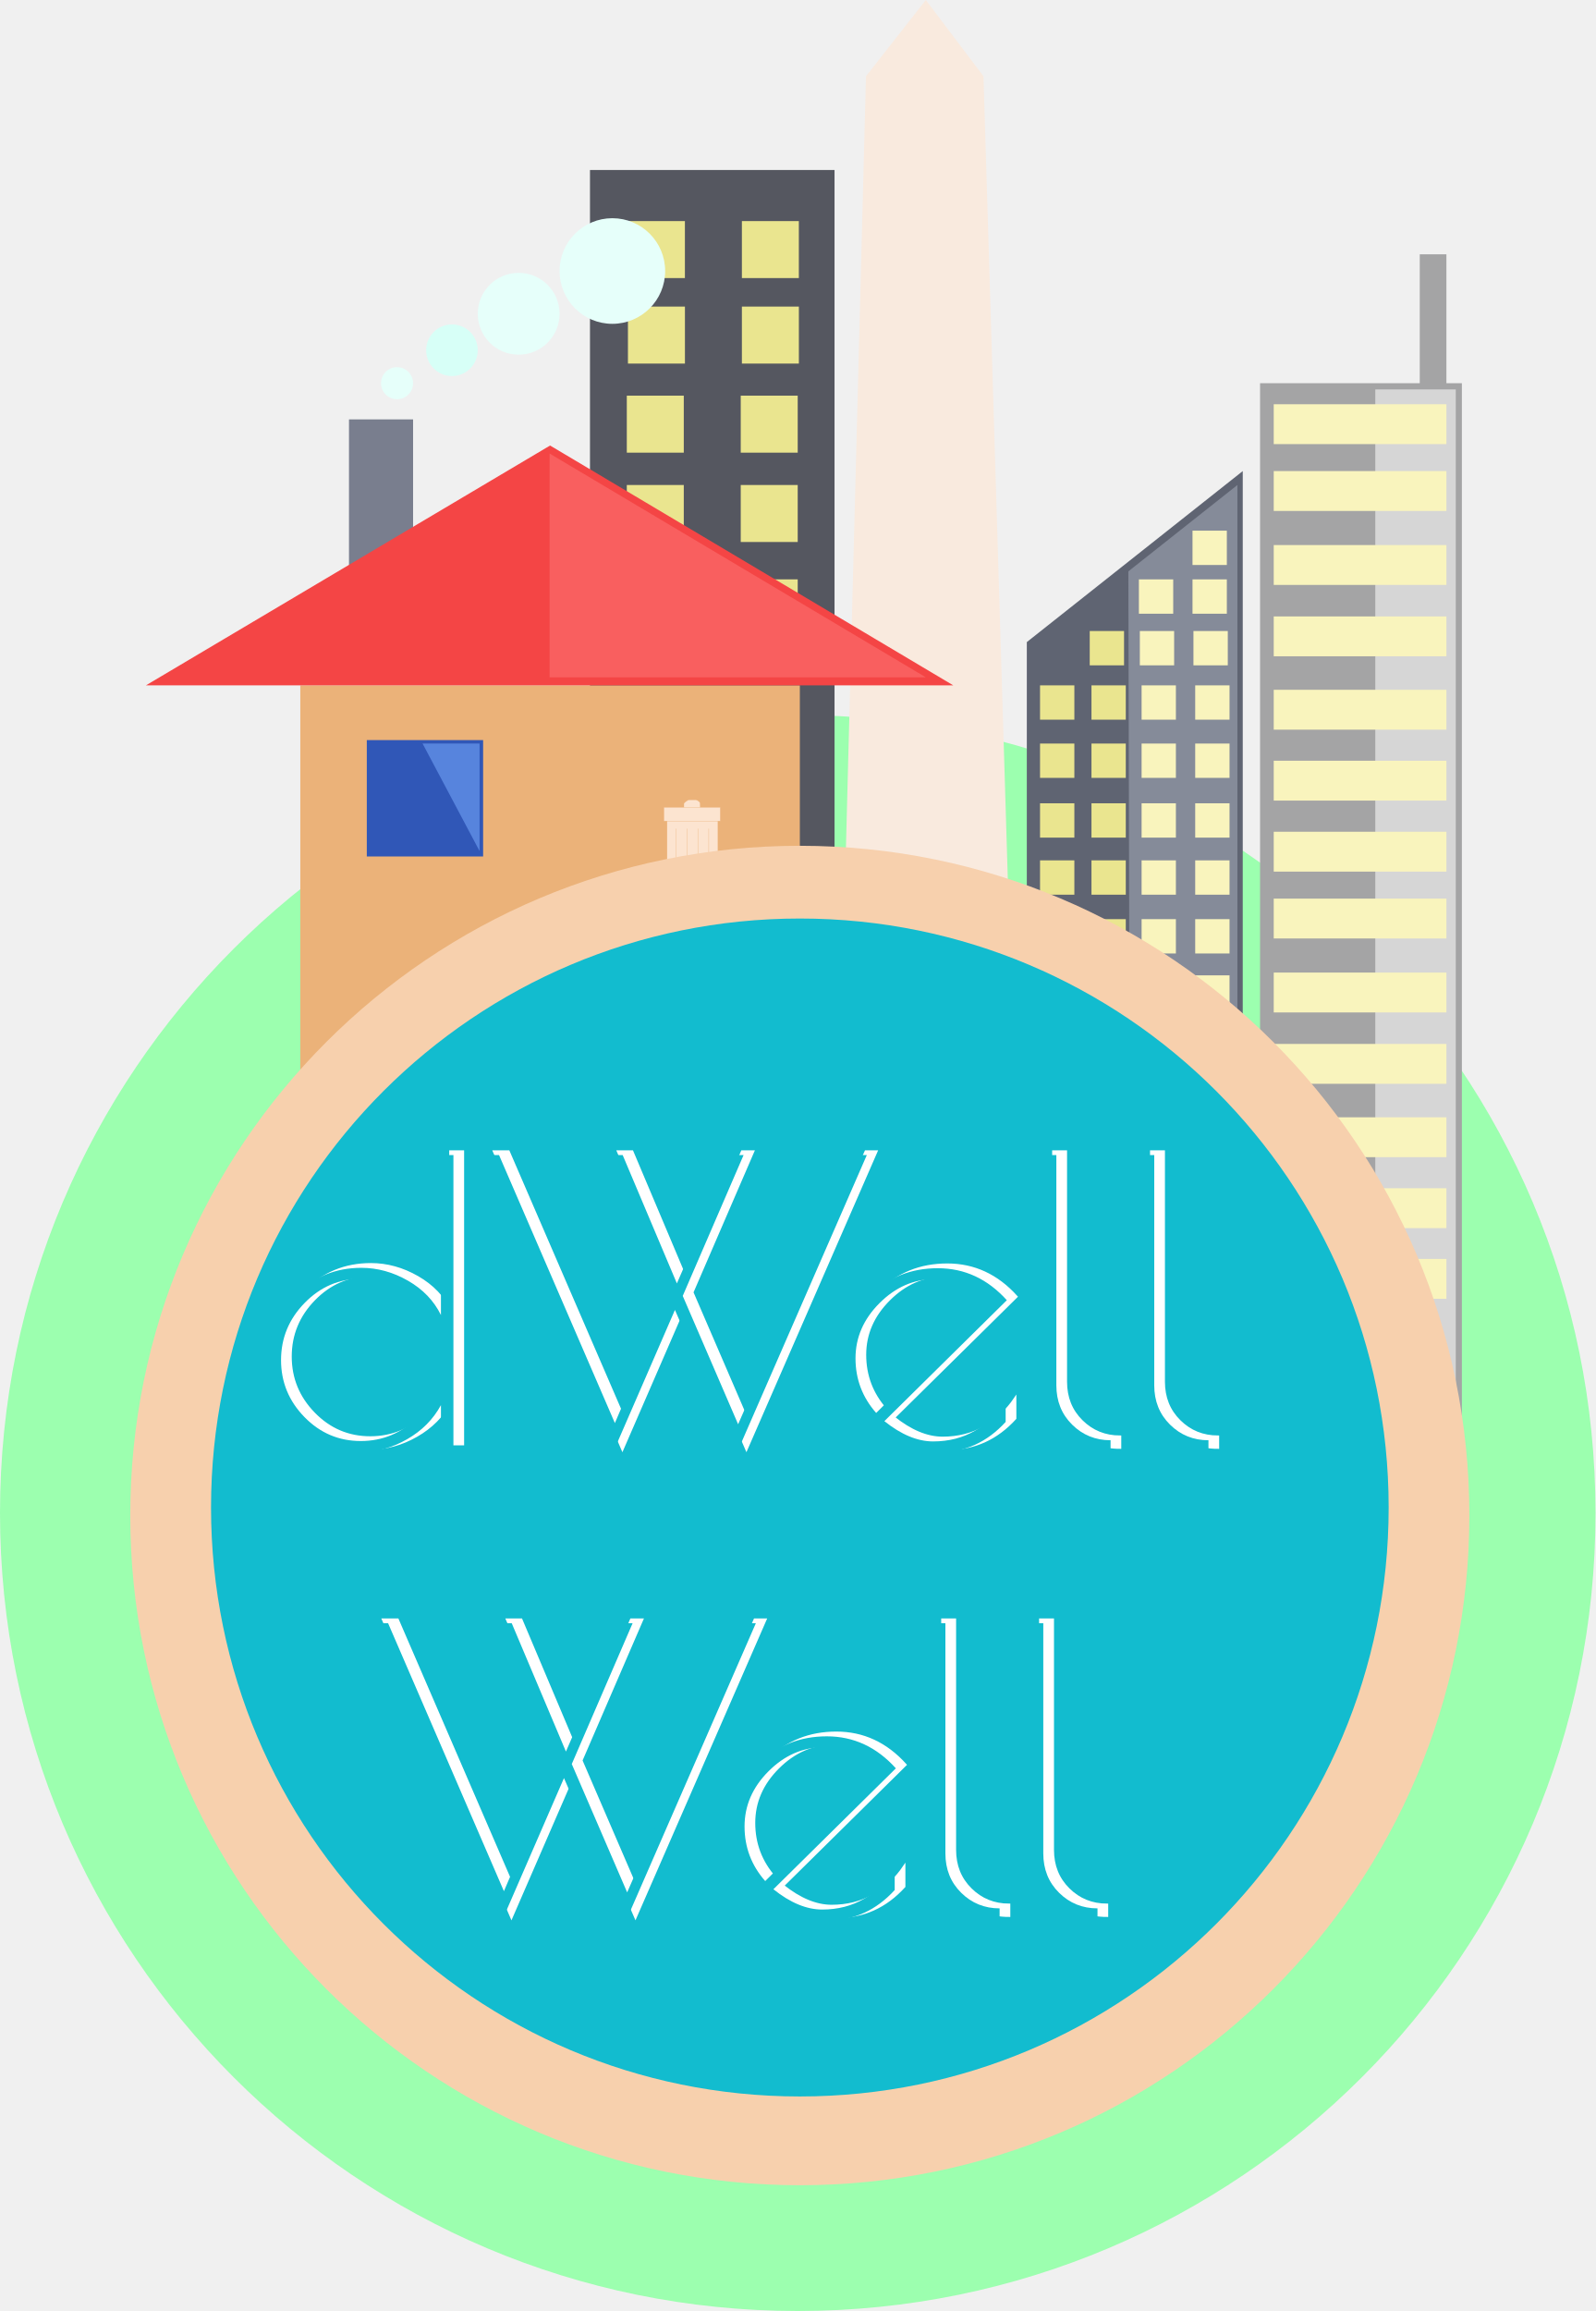
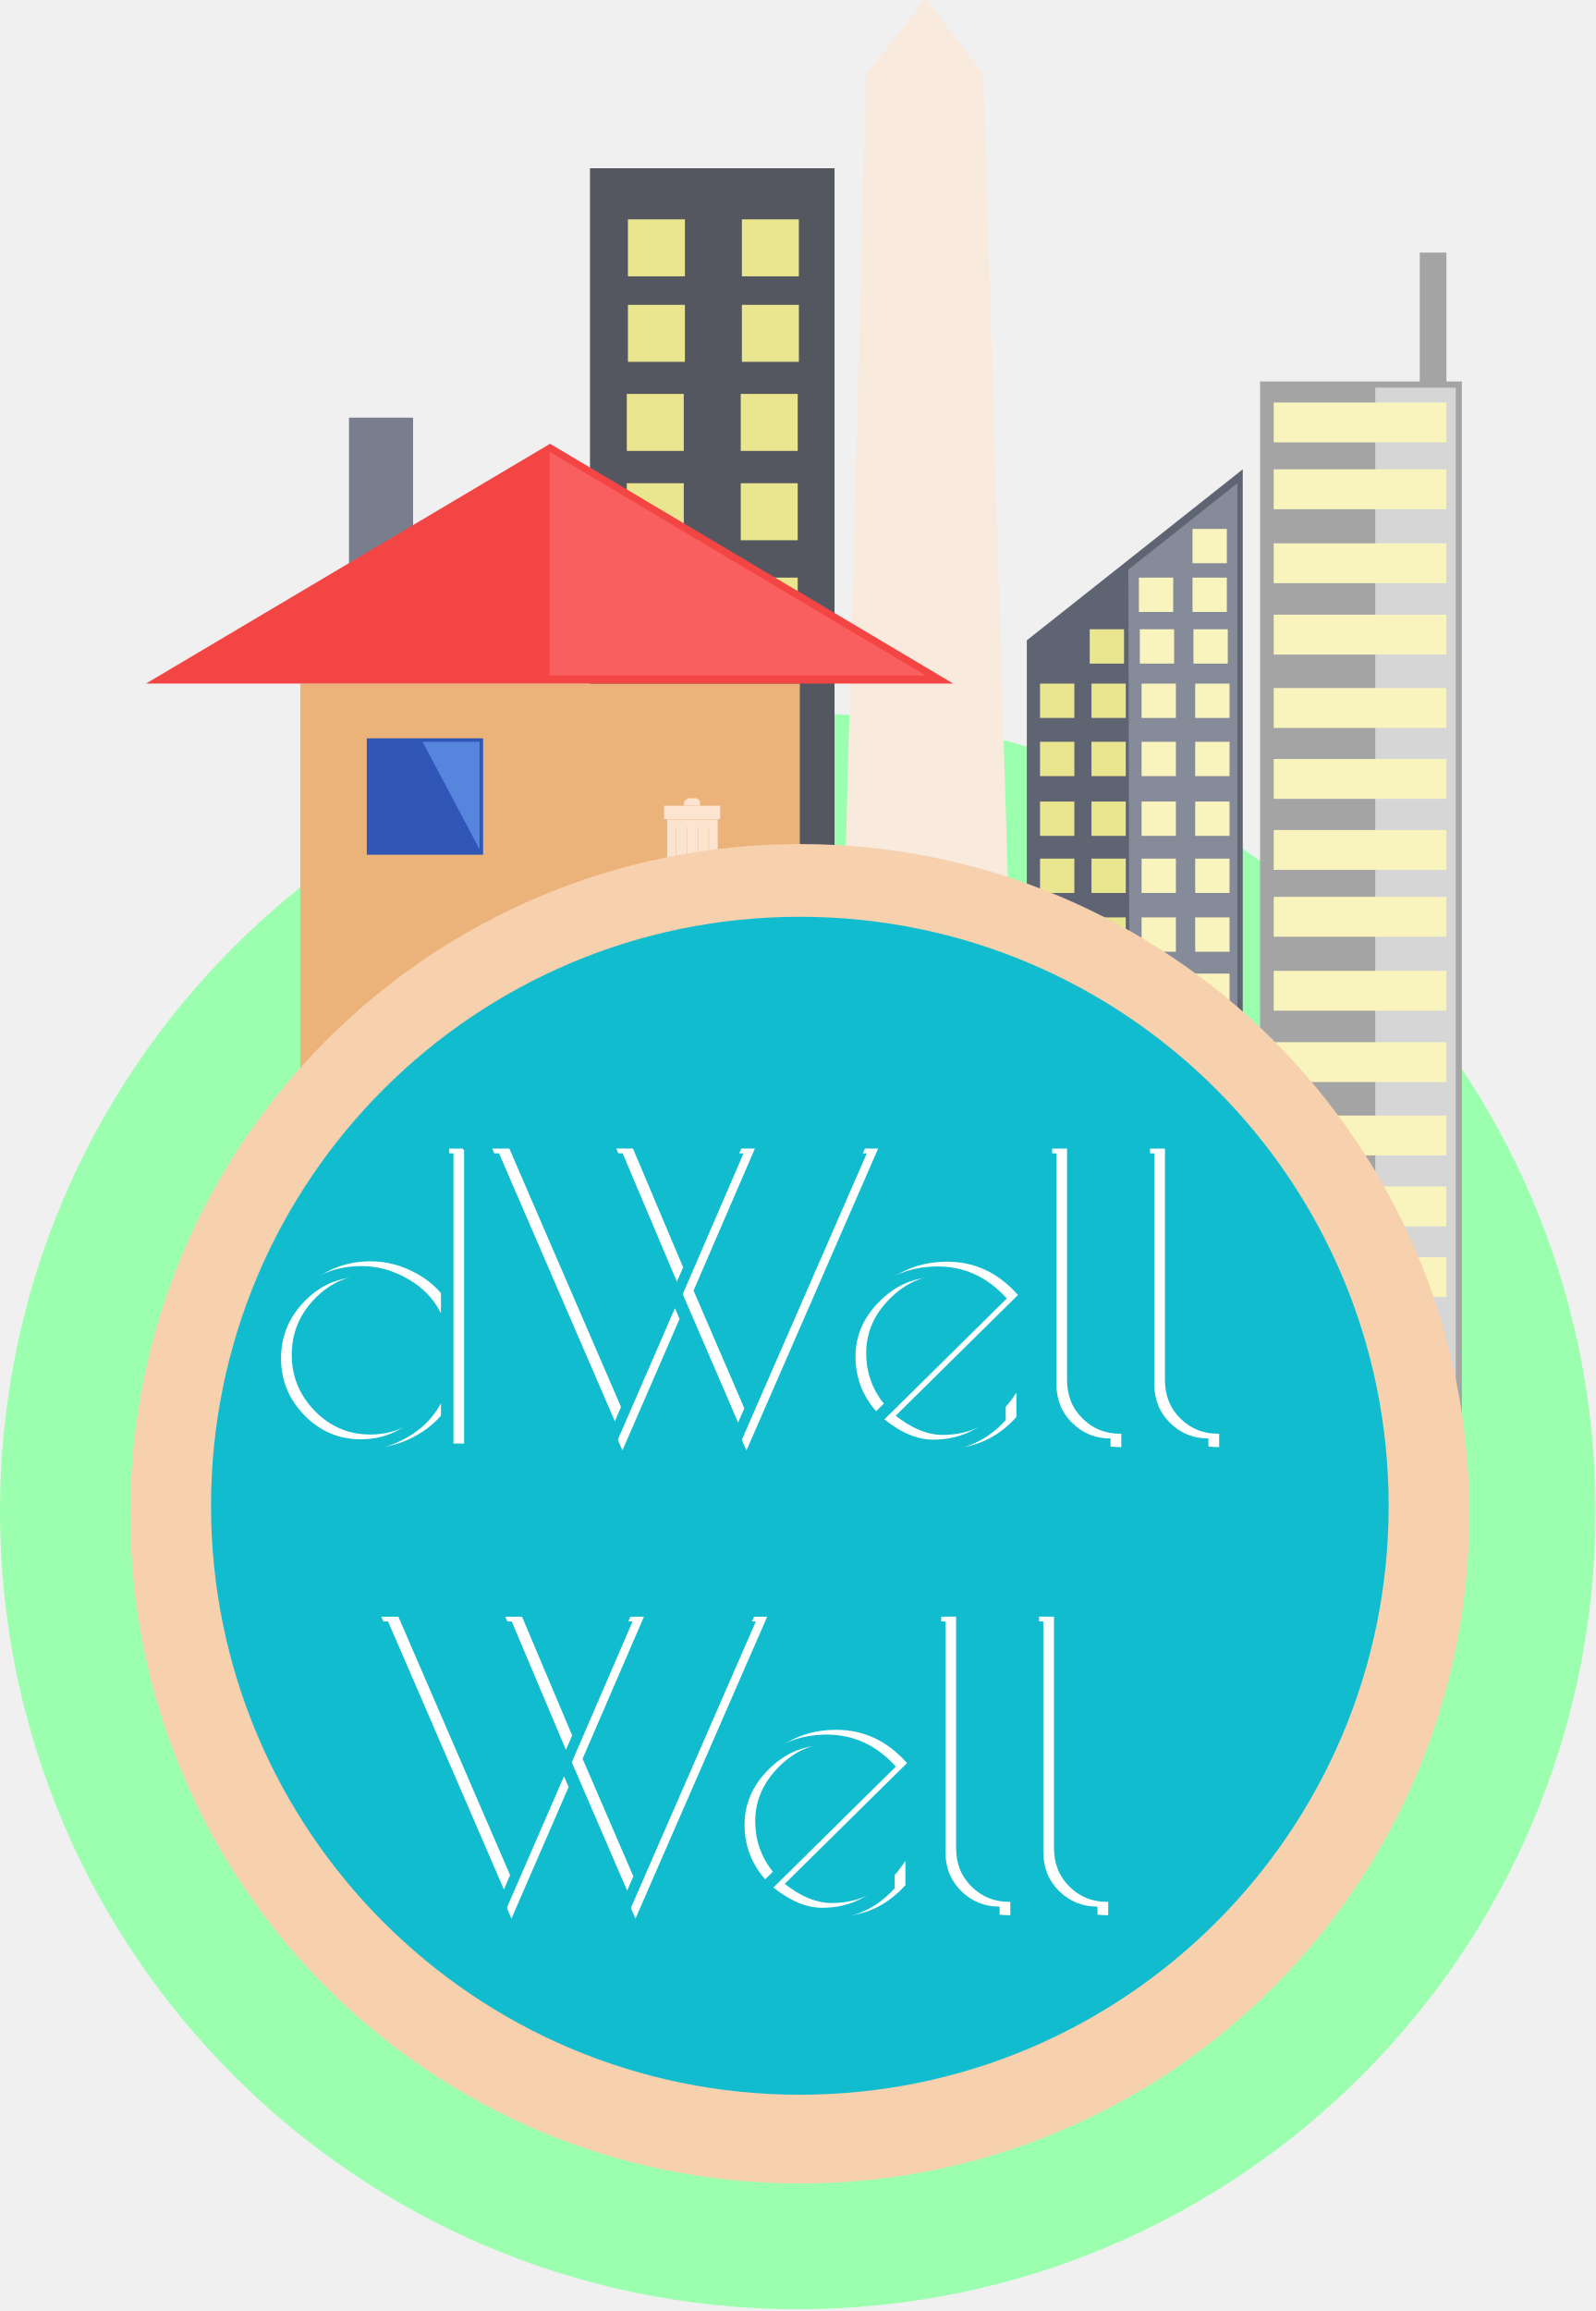
- <svg xmlns="http://www.w3.org/2000/svg" version="1.1" id="Layer_1" x="0px" y="0px" width="494.3px" height="715.765px" viewBox="1127.527 127.048 494.3 715.765" enable-background="new 1127.527 127.048 494.3 715.765" xml:space="preserve">
+ <svg xmlns="http://www.w3.org/2000/svg" version="1.1" id="Layer_1" x="0px" y="0px" width="494.3px" height="715.765px" viewBox="0 0 494.3 715.765" enable-background="new 0 0 494.3 715.765" xml:space="preserve">
  <g id="Layer_14">
</g>
  <g id="Layer_10">
-     <path fill="#9CFFAF" d="M1621.827,595.659c0,136.504-110.655,247.154-247.139,247.154c-136.519,0-247.161-110.647-247.161-247.154   c0-136.495,110.644-247.146,247.161-247.146C1511.167,348.517,1621.827,459.164,1621.827,595.659z" />
+     <path fill="#9CFFAF" d="M494.3,468.07c0,136.504-110.656,247.152-247.141,247.152C110.642,715.222,0,604.576,0,468.07   c0-136.496,110.645-247.147,247.16-247.147C383.64,220.927,494.3,331.574,494.3,468.07z" />
  </g>
  <g id="Layer_7">
-     <polygon fill="#5F6472" points="1512.539,441.73 1445.641,441.73 1445.641,325.914 1512.539,272.951  " />
-     <rect x="1517.901" y="245.733" fill="#A4A4A5" width="62.523" height="355.081" />
-     <polygon fill="#858B99" points="1510.883,446.042 1477.439,446.042 1477.098,304.01 1510.883,277.263  " />
-     <rect x="1567.377" y="205.815" fill="#A4A4A5" width="8.258" height="47.362" />
-     <rect x="1553.604" y="247.664" fill="#D6D6D6" width="24.931" height="355.083" />
+     <polygon fill="#5F6472" points="385.011,314.14 318.113,314.14 318.113,198.324 385.011,145.361  " />
+     <rect x="390.375" y="118.143" fill="#A4A4A5" width="62.521" height="355.081" />
+     <polygon fill="#858B99" points="383.355,318.453 349.912,318.453 349.57,176.42 383.355,149.673  " />
+     <rect x="439.849" y="78.225" fill="#A4A4A5" width="8.258" height="47.362" />
+     <rect x="426.076" y="120.074" fill="#D6D6D6" width="24.932" height="355.083" />
  </g>
  <g id="Layer_11">
-     <rect x="1522.137" y="252.249" fill="#F9F4BD" width="53.498" height="12.351" />
-     <rect x="1522.137" y="362.663" fill="#F9F4BD" width="53.498" height="12.346" />
-     <rect x="1522.137" y="272.951" fill="#F9F4BD" width="53.498" height="12.351" />
-     <rect x="1522.137" y="295.864" fill="#F9F4BD" width="53.498" height="12.346" />
-     <rect x="1522.137" y="317.969" fill="#F9F4BD" width="53.498" height="12.346" />
-     <rect x="1522.137" y="340.69" fill="#F9F4BD" width="53.498" height="12.35" />
-     <rect x="1522.137" y="384.659" fill="#F9F4BD" width="53.498" height="12.345" />
-     <rect x="1522.137" y="495.072" fill="#F9F4BD" width="53.498" height="12.349" />
-     <rect x="1522.137" y="405.365" fill="#F9F4BD" width="53.498" height="12.345" />
-     <rect x="1522.137" y="428.275" fill="#F9F4BD" width="53.498" height="12.346" />
-     <rect x="1522.137" y="450.374" fill="#F9F4BD" width="53.498" height="12.35" />
-     <rect x="1522.137" y="473.098" fill="#F9F4BD" width="53.498" height="12.348" />
-     <rect x="1522.137" y="516.968" fill="#F9F4BD" width="53.498" height="12.35" />
+     <rect x="394.609" y="124.659" fill="#F9F4BD" width="53.498" height="12.351" />
+     <rect x="394.609" y="235.074" fill="#F9F4BD" width="53.498" height="12.346" />
+     <rect x="394.609" y="145.361" fill="#F9F4BD" width="53.498" height="12.351" />
+     <rect x="394.609" y="168.274" fill="#F9F4BD" width="53.498" height="12.346" />
+     <rect x="394.609" y="190.379" fill="#F9F4BD" width="53.498" height="12.347" />
+     <rect x="394.609" y="213.101" fill="#F9F4BD" width="53.498" height="12.35" />
+     <rect x="394.609" y="257.07" fill="#F9F4BD" width="53.498" height="12.344" />
+     <rect x="394.609" y="367.482" fill="#F9F4BD" width="53.498" height="12.35" />
+     <rect x="394.609" y="277.775" fill="#F9F4BD" width="53.498" height="12.346" />
+     <rect x="394.609" y="300.685" fill="#F9F4BD" width="53.498" height="12.346" />
+     <rect x="394.609" y="322.785" fill="#F9F4BD" width="53.498" height="12.35" />
+     <rect x="394.609" y="345.507" fill="#F9F4BD" width="53.498" height="12.35" />
+     <rect x="394.609" y="389.378" fill="#F9F4BD" width="53.498" height="12.35" />
  </g>
  <g id="Layer_9">
-     <rect x="1449.736" y="339.316" fill="#EAE58F" width="10.633" height="10.631" />
-     <rect x="1465.674" y="339.316" fill="#EAE58F" width="10.627" height="10.631" />
-     <rect x="1497.807" y="339.316" fill="#F9F4BD" width="10.637" height="10.631" />
-     <rect x="1481.201" y="339.316" fill="#F9F4BD" width="10.627" height="10.631" />
-     <rect x="1449.736" y="357.34" fill="#EAE58F" width="10.633" height="10.632" />
-     <rect x="1465.674" y="357.34" fill="#EAE58F" width="10.627" height="10.632" />
-     <rect x="1497.807" y="357.34" fill="#F9F4BD" width="10.637" height="10.632" />
-     <rect x="1481.201" y="357.34" fill="#F9F4BD" width="10.627" height="10.632" />
-     <rect x="1449.736" y="375.846" fill="#EAE58F" width="10.633" height="10.631" />
-     <rect x="1465.674" y="375.846" fill="#EAE58F" width="10.627" height="10.631" />
-     <rect x="1497.807" y="375.846" fill="#F9F4BD" width="10.637" height="10.631" />
-     <rect x="1481.201" y="375.846" fill="#F9F4BD" width="10.627" height="10.631" />
-     <rect x="1449.736" y="393.521" fill="#EAE58F" width="10.633" height="10.632" />
-     <rect x="1465.674" y="393.521" fill="#EAE58F" width="10.627" height="10.632" />
-     <rect x="1497.807" y="393.521" fill="#F9F4BD" width="10.637" height="10.632" />
-     <rect x="1481.201" y="393.521" fill="#F9F4BD" width="10.627" height="10.632" />
-     <rect x="1449.736" y="411.727" fill="#EAE58F" width="10.633" height="10.632" />
-     <rect x="1465.674" y="411.727" fill="#EAE58F" width="10.627" height="10.632" />
-     <rect x="1497.807" y="411.727" fill="#F9F4BD" width="10.637" height="10.632" />
-     <rect x="1481.201" y="411.727" fill="#F9F4BD" width="10.627" height="10.632" />
-     <rect x="1465.13" y="322.487" fill="#EAE58F" width="10.63" height="10.631" />
-     <rect x="1497.264" y="322.487" fill="#F9F4BD" width="10.638" height="10.631" />
-     <rect x="1480.655" y="322.487" fill="#F9F4BD" width="10.625" height="10.631" />
-     <rect x="1496.974" y="306.496" fill="#F9F4BD" width="10.634" height="10.632" />
-     <rect x="1480.362" y="306.496" fill="#F9F4BD" width="10.634" height="10.632" />
-     <rect x="1496.974" y="291.406" fill="#F9F4BD" width="10.634" height="10.632" />
-     <rect x="1497.807" y="429.133" fill="#F9F4BD" width="10.637" height="10.631" />
+     <rect x="322.208" y="211.727" fill="#EAE58F" width="10.633" height="10.631" />
+     <rect x="338.146" y="211.727" fill="#EAE58F" width="10.627" height="10.631" />
+     <rect x="370.279" y="211.727" fill="#F9F4BD" width="10.639" height="10.631" />
+     <rect x="353.673" y="211.727" fill="#F9F4BD" width="10.627" height="10.631" />
+     <rect x="322.208" y="229.75" fill="#EAE58F" width="10.633" height="10.632" />
+     <rect x="338.146" y="229.75" fill="#EAE58F" width="10.627" height="10.632" />
+     <rect x="370.279" y="229.75" fill="#F9F4BD" width="10.639" height="10.632" />
+     <rect x="353.673" y="229.75" fill="#F9F4BD" width="10.627" height="10.632" />
+     <rect x="322.208" y="248.255" fill="#EAE58F" width="10.633" height="10.631" />
+     <rect x="338.146" y="248.255" fill="#EAE58F" width="10.627" height="10.631" />
+     <rect x="370.279" y="248.255" fill="#F9F4BD" width="10.639" height="10.631" />
+     <rect x="353.673" y="248.255" fill="#F9F4BD" width="10.627" height="10.631" />
+     <rect x="322.208" y="265.931" fill="#EAE58F" width="10.633" height="10.633" />
+     <rect x="338.146" y="265.931" fill="#EAE58F" width="10.627" height="10.633" />
+     <rect x="370.279" y="265.931" fill="#F9F4BD" width="10.639" height="10.633" />
+     <rect x="353.673" y="265.931" fill="#F9F4BD" width="10.627" height="10.633" />
+     <rect x="322.208" y="284.136" fill="#EAE58F" width="10.633" height="10.633" />
+     <rect x="338.146" y="284.136" fill="#EAE58F" width="10.627" height="10.633" />
+     <rect x="370.279" y="284.136" fill="#F9F4BD" width="10.639" height="10.633" />
+     <rect x="353.673" y="284.136" fill="#F9F4BD" width="10.627" height="10.633" />
+     <rect x="337.603" y="194.897" fill="#EAE58F" width="10.629" height="10.631" />
+     <rect x="369.736" y="194.897" fill="#F9F4BD" width="10.639" height="10.631" />
+     <rect x="353.128" y="194.897" fill="#F9F4BD" width="10.625" height="10.631" />
+     <rect x="369.447" y="178.906" fill="#F9F4BD" width="10.635" height="10.632" />
+     <rect x="352.835" y="178.906" fill="#F9F4BD" width="10.633" height="10.632" />
+     <rect x="369.447" y="163.816" fill="#F9F4BD" width="10.635" height="10.632" />
+     <rect x="370.279" y="301.542" fill="#F9F4BD" width="10.639" height="10.631" />
  </g>
  <g id="Layer_8">
-     <polygon fill="#F9EADE" points="1414.35,127.048 1395.811,150.666 1389.191,405.526 1439.941,405.526 1432.219,150.666  " />
+     <polygon fill="#F9EADE" points="286.822,-0.542 268.283,23.076 261.664,277.937 312.414,277.937 304.691,23.076  " />
  </g>
  <g id="Layer_4">
-     <rect x="1310.307" y="179.7" fill="#555760" width="75.762" height="250.827" />
+     <rect x="182.779" y="52.11" fill="#555760" width="75.764" height="250.827" />
  </g>
  <g id="Layer_6">
</g>
  <g id="Layer_5">
-     <rect x="1322.062" y="195.523" fill="#EAE58F" width="17.652" height="17.651" />
-     <rect x="1357.37" y="195.523" fill="#EAE58F" width="17.646" height="17.651" />
-     <rect x="1322.067" y="222.003" fill="#EAE58F" width="17.656" height="17.654" />
-     <rect x="1357.37" y="222.003" fill="#EAE58F" width="17.654" height="17.654" />
-     <rect x="1321.714" y="249.593" fill="#EAE58F" width="17.653" height="17.654" />
-     <rect x="1357.013" y="249.593" fill="#EAE58F" width="17.651" height="17.654" />
-     <rect x="1321.714" y="277.263" fill="#EAE58F" width="17.653" height="17.654" />
-     <rect x="1357.013" y="277.263" fill="#EAE58F" width="17.651" height="17.654" />
-     <rect x="1321.714" y="306.489" fill="#EAE58F" width="17.653" height="17.653" />
-     <rect x="1357.013" y="306.489" fill="#EAE58F" width="17.651" height="17.653" />
+     <rect x="194.535" y="67.933" fill="#EAE58F" width="17.652" height="17.651" />
+     <rect x="229.843" y="67.933" fill="#EAE58F" width="17.645" height="17.651" />
+     <rect x="194.541" y="94.413" fill="#EAE58F" width="17.654" height="17.654" />
+     <rect x="229.843" y="94.413" fill="#EAE58F" width="17.654" height="17.654" />
+     <rect x="194.187" y="122.003" fill="#EAE58F" width="17.652" height="17.654" />
+     <rect x="229.486" y="122.003" fill="#EAE58F" width="17.65" height="17.654" />
+     <rect x="194.187" y="149.673" fill="#EAE58F" width="17.652" height="17.654" />
+     <rect x="229.486" y="149.673" fill="#EAE58F" width="17.65" height="17.654" />
+     <rect x="194.187" y="178.899" fill="#EAE58F" width="17.652" height="17.652" />
+     <rect x="229.486" y="178.899" fill="#EAE58F" width="17.65" height="17.652" />
  </g>
  <g id="Layer_3">
-     <rect x="1235.644" y="256.941" fill="#797E8E" width="19.86" height="67.669" />
-     <polyline fill="#EBB279" points="1220.563,458.362 1220.563,339.307 1375.324,339.307 1375.324,389.016  " />
-     <polygon fill="#F44545" points="1297.943,265.035 1172.751,339.307 1422.84,339.307  " />
-     <path fill="#E6FFFA" d="M1250.538,240.77c2.743,0,4.967,2.222,4.967,4.964c0,2.741-2.224,4.965-4.967,4.965   c-2.739,0-4.964-2.224-4.964-4.965C1245.574,242.992,1247.797,240.77,1250.538,240.77z" />
-     <circle fill="#D7FFF7" cx="1267.546" cy="235.525" r="7.991" />
-     <circle fill="#E6FFFA" cx="1288.211" cy="224.228" r="12.672" />
-     <circle fill="#E6FFFA" cx="1317.241" cy="210.988" r="16.357" />
-     <polygon fill="#3057B7" points="1277.204,392.314 1275.359,392.314 1241.162,392.314 1241.162,356.271 1259.187,356.271    1277.204,356.271  " />
-     <polygon fill="#5784DD" points="1258.441,357.34 1276.094,357.34 1276.094,390.629  " />
-     <polygon fill="#F95F5F" points="1414.35,336.825 1297.799,267.518 1297.799,336.825  " />
+     <rect x="108.117" y="129.351" fill="#797E8E" width="19.859" height="67.669" />
+     <polyline fill="#EBB279" points="93.035,330.773 93.035,211.717 247.796,211.717 247.796,261.425  " />
+     <polygon fill="#F44545" points="170.416,137.445 45.224,211.717 295.312,211.717  " />
+     <polygon fill="#3057B7" points="149.677,264.724 147.832,264.724 113.634,264.724 113.634,228.682 131.66,228.682 149.677,228.682     " />
+     <polygon fill="#5784DD" points="130.914,229.75 148.566,229.75 148.566,263.039  " />
+     <polygon fill="#F95F5F" points="286.822,209.235 170.271,139.928 170.271,209.235  " />
    <g>
-       <path fill="#FCE4D0" stroke="#EBB279" stroke-width="0.1" stroke-miterlimit="10" d="M1339.394,377.589v-1.703    c0,0,0.981-1.135,1.75-1.135c2.734,0-1.098,0,1.914,0c0,0,1.332,0.344,1.377,1.15c0.055,0.794,0.039,1.688,0.039,1.688" />
-       <rect x="1334.188" y="380.188" fill="#FCE4D0" stroke="#EBB279" stroke-width="0.1" stroke-miterlimit="10" width="15.763" height="21.015" />
-       <rect x="1333.203" y="377.081" fill="#FCE4D0" stroke="#EBB279" stroke-width="0.1" stroke-miterlimit="10" width="17.472" height="4.261" />
-       <line fill="none" stroke="#EBB279" stroke-width="0.1" stroke-miterlimit="10" x1="1337.042" y1="383.684" x2="1337.042" y2="399.116" />
-       <line fill="none" stroke="#EBB279" stroke-width="0.1" stroke-miterlimit="10" x1="1343.729" y1="383.684" x2="1343.729" y2="399.116" />
-       <line fill="none" stroke="#EBB279" stroke-width="0.1" stroke-miterlimit="10" x1="1347.107" y1="383.684" x2="1347.107" y2="399.116" />
-       <line fill="none" stroke="#EBB279" stroke-width="0.1" stroke-miterlimit="10" x1="1340.369" y1="383.684" x2="1340.369" y2="399.112" />
+       <path fill="#FCE4D0" stroke="#EBB279" stroke-width="0.1" stroke-miterlimit="10" d="M211.867,250v-1.703    c0,0,0.98-1.135,1.75-1.135c2.734,0-1.098,0,1.914,0c0,0,1.332,0.344,1.377,1.15c0.055,0.793,0.039,1.688,0.039,1.688" />
+       <rect x="206.66" y="252.597" fill="#FCE4D0" stroke="#EBB279" stroke-width="0.1" stroke-miterlimit="10" width="15.764" height="21.016" />
+       <rect x="205.675" y="249.492" fill="#FCE4D0" stroke="#EBB279" stroke-width="0.1" stroke-miterlimit="10" width="17.473" height="4.26" />
+       <line fill="none" stroke="#EBB279" stroke-width="0.1" stroke-miterlimit="10" x1="209.515" y1="256.093" x2="209.515" y2="271.527" />
+       <line fill="none" stroke="#EBB279" stroke-width="0.1" stroke-miterlimit="10" x1="216.201" y1="256.093" x2="216.201" y2="271.527" />
+       <line fill="none" stroke="#EBB279" stroke-width="0.1" stroke-miterlimit="10" x1="219.58" y1="256.093" x2="219.58" y2="271.527" />
+       <line fill="none" stroke="#EBB279" stroke-width="0.1" stroke-miterlimit="10" x1="212.841" y1="256.093" x2="212.841" y2="271.523" />
    </g>
-     <path fill="#F7D0AD" d="M1375.317,389.005c114.555,0,207.427,92.87,207.427,207.43c0,114.559-92.872,207.426-207.427,207.426   c-114.563,0-207.434-92.867-207.434-207.426C1167.883,481.875,1260.753,389.005,1375.317,389.005z" />
+     <path fill="#F7D0AD" d="M247.791,261.416c114.555,0,207.426,92.869,207.426,207.43c0,114.559-92.871,207.426-207.426,207.426   c-114.564,0-207.436-92.867-207.436-207.426C40.355,354.285,133.226,261.416,247.791,261.416z" />
  </g>
  <g id="Layer_13">
</g>
  <g id="Layer_2">
-     <circle fill="#12BCCF" cx="1375.324" cy="593.951" r="182.417" />
+     <circle fill="#12BCCF" cx="247.796" cy="466.362" r="182.417" />
  </g>
  <g id="Layer_12">
    <g enable-background="new    ">
-       <path fill="#FFFFFF" d="M1270.938,483.7v90.619h-3.866v-13.17c-2.417,4.431-5.921,7.956-10.512,10.572    c-4.592,2.617-9.304,3.927-14.137,3.927c-7.975,0-14.762-2.798-20.359-8.397c-5.6-5.598-8.397-12.303-8.397-20.117    c0-7.812,2.798-14.518,8.397-20.118c5.598-5.598,12.385-8.397,20.359-8.397c4.993,0,9.806,1.329,14.438,3.987    c4.631,2.658,8.035,6.204,10.21,10.633V483.7H1270.938z M1217.534,547.194c0,6.808,2.416,12.687,7.249,17.641    c4.833,4.954,10.651,7.431,17.459,7.431c6.807,0,12.688-2.477,17.641-7.431c4.954-4.954,7.431-10.814,7.431-17.58    s-2.477-12.666-7.431-17.701c-4.953-5.033-10.813-7.552-17.58-7.552c-6.766,0-12.586,2.498-17.459,7.491    C1219.968,534.488,1217.534,540.388,1217.534,547.194z" />
-       <path fill="#FFFFFF" d="M1320.354,575.89l-39.751-92.19h4.47l35.886,83.007l16.795-39.269l-18.729-43.739h4.35l16.795,39.751    l17.278-39.751h3.383l-18.849,43.618l17.157,39.751l36.61-83.37h3.262l-40.234,92.19l-19.212-44.222L1320.354,575.89z" />
-       <path fill="#FFFFFF" d="M1421.244,575.769h-1.088c-7.653,0-14.317-2.879-19.996-8.639c-5.679-5.758-8.519-12.464-8.519-20.118    c0-7.651,2.818-14.276,8.458-19.875c5.637-5.598,12.605-8.397,20.902-8.397c8.296,0,15.425,3.304,21.387,9.908l-37.939,37.456    c5.235,4.189,10.271,6.283,15.104,6.283s9.161-1.106,12.988-3.323c3.825-2.214,6.987-5.175,9.484-8.881v6.162    C1436.305,572.628,1429.378,575.769,1421.244,575.769z M1419.975,522.123c-6.404,0-12.083,2.477-17.037,7.431    c-4.953,4.954-7.431,10.653-7.431,17.097c0,6.445,2.134,12.083,6.404,16.916l35.16-34.918    C1432.076,524.298,1426.378,522.123,1419.975,522.123z" />
-       <path fill="#FFFFFF" d="M1474.527,572.023v3.383c-5.721,0-10.594-1.913-14.62-5.739c-4.029-3.825-6.041-8.718-6.041-14.68V483.7    h3.866v71.287c0,4.914,1.631,8.982,4.894,12.203C1465.887,570.413,1469.854,572.023,1474.527,572.023z" />
-       <path fill="#FFFFFF" d="M1504.853,572.023v3.383c-5.721,0-10.594-1.913-14.62-5.739c-4.029-3.825-6.041-8.718-6.041-14.68V483.7    h3.866v71.287c0,4.914,1.631,8.982,4.894,12.203C1496.213,570.413,1500.18,572.023,1504.853,572.023z" />
+       <path fill="#FFFFFF" d="M143.41,356.111v90.619h-3.865v-13.17c-2.416,4.43-5.92,7.955-10.512,10.57    c-4.592,2.617-9.305,3.928-14.137,3.928c-7.975,0-14.762-2.799-20.359-8.396c-5.6-5.598-8.396-12.303-8.396-20.117    c0-7.812,2.797-14.518,8.396-20.119c5.598-5.598,12.385-8.396,20.359-8.396c4.992,0,9.807,1.33,14.438,3.988    c4.631,2.656,8.035,6.203,10.211,10.633v-49.539H143.41z M90.007,419.605c0,6.807,2.416,12.686,7.248,17.641    c4.834,4.953,10.65,7.43,17.459,7.43c6.807,0,12.688-2.477,17.641-7.43c4.955-4.955,7.432-10.814,7.432-17.58    s-2.477-12.666-7.432-17.701c-4.953-5.033-10.812-7.553-17.58-7.553c-6.766,0-12.586,2.498-17.459,7.492    C92.441,406.898,90.007,412.798,90.007,419.605z" />
+       <path fill="#FFFFFF" d="M192.826,448.3l-39.75-92.189h4.471l35.885,83.006l16.795-39.268l-18.729-43.74h4.35l16.795,39.752    l17.279-39.752h3.383l-18.85,43.619l17.156,39.75l36.611-83.369h3.262l-40.234,92.189l-19.213-44.223L192.826,448.3z" />
+       <path fill="#FFFFFF" d="M293.716,448.179h-1.088c-7.652,0-14.316-2.879-19.996-8.639c-5.678-5.758-8.52-12.465-8.52-20.119    c0-7.65,2.818-14.275,8.459-19.875c5.637-5.598,12.605-8.396,20.902-8.396c8.295,0,15.424,3.305,21.387,9.908l-37.939,37.457    c5.234,4.188,10.271,6.281,15.104,6.281c4.834,0,9.162-1.105,12.988-3.322c3.826-2.215,6.988-5.176,9.484-8.881v6.162    C308.777,445.039,301.851,448.179,293.716,448.179z M292.447,394.533c-6.402,0-12.082,2.477-17.037,7.432    c-4.951,4.953-7.43,10.652-7.43,17.098c0,6.443,2.133,12.082,6.404,16.916l35.16-34.918    C304.548,396.708,298.851,394.533,292.447,394.533z" />
+       <path fill="#FFFFFF" d="M347,444.433v3.383c-5.721,0-10.594-1.912-14.619-5.738c-4.029-3.826-6.041-8.719-6.041-14.68v-71.287    h3.865v71.287c0,4.914,1.631,8.98,4.895,12.203C338.359,442.824,342.326,444.433,347,444.433z" />
+       <path fill="#FFFFFF" d="M377.326,444.433v3.383c-5.721,0-10.594-1.912-14.619-5.738c-4.029-3.826-6.041-8.719-6.041-14.68v-71.287    h3.865v71.287c0,4.914,1.631,8.98,4.895,12.203C368.685,442.824,372.652,444.433,377.326,444.433z" />
    </g>
    <g enable-background="new    ">
-       <path fill="none" stroke="#FFFFFF" stroke-width="0.75" stroke-miterlimit="10" d="M1270.938,483.7v90.619h-3.866v-13.17    c-2.417,4.431-5.921,7.956-10.512,10.572c-4.592,2.617-9.304,3.927-14.137,3.927c-7.975,0-14.762-2.798-20.359-8.397    c-5.6-5.598-8.397-12.303-8.397-20.117c0-7.812,2.798-14.518,8.397-20.118c5.598-5.598,12.385-8.397,20.359-8.397    c4.993,0,9.806,1.329,14.438,3.987c4.631,2.658,8.035,6.204,10.21,10.633V483.7H1270.938z M1217.534,547.194    c0,6.808,2.416,12.687,7.249,17.641c4.833,4.954,10.651,7.431,17.459,7.431c6.807,0,12.688-2.477,17.641-7.431    c4.954-4.954,7.431-10.814,7.431-17.58s-2.477-12.666-7.431-17.701c-4.953-5.033-10.813-7.552-17.58-7.552    c-6.766,0-12.586,2.498-17.459,7.491C1219.968,534.488,1217.534,540.388,1217.534,547.194z" />
-       <path fill="none" stroke="#FFFFFF" stroke-width="0.75" stroke-miterlimit="10" d="M1320.354,575.89l-39.751-92.19h4.47    l35.886,83.007l16.795-39.269l-18.729-43.739h4.35l16.795,39.751l17.278-39.751h3.383l-18.849,43.618l17.157,39.751l36.61-83.37    h3.262l-40.234,92.19l-19.212-44.222L1320.354,575.89z" />
-       <path fill="none" stroke="#FFFFFF" stroke-width="0.75" stroke-miterlimit="10" d="M1421.244,575.769h-1.088    c-7.653,0-14.317-2.879-19.996-8.639c-5.679-5.758-8.519-12.464-8.519-20.118c0-7.651,2.818-14.276,8.458-19.875    c5.637-5.598,12.605-8.397,20.902-8.397c8.296,0,15.425,3.304,21.387,9.908l-37.939,37.456c5.235,4.189,10.271,6.283,15.104,6.283    s9.161-1.106,12.988-3.323c3.825-2.214,6.987-5.175,9.484-8.881v6.162C1436.305,572.628,1429.378,575.769,1421.244,575.769z     M1419.975,522.123c-6.404,0-12.083,2.477-17.037,7.431c-4.953,4.954-7.431,10.653-7.431,17.097    c0,6.445,2.134,12.083,6.404,16.916l35.16-34.918C1432.076,524.298,1426.378,522.123,1419.975,522.123z" />
-       <path fill="none" stroke="#FFFFFF" stroke-width="0.75" stroke-miterlimit="10" d="M1474.527,572.023v3.383    c-5.721,0-10.594-1.913-14.62-5.739c-4.029-3.825-6.041-8.718-6.041-14.68V483.7h3.866v71.287c0,4.914,1.631,8.982,4.894,12.203    C1465.887,570.413,1469.854,572.023,1474.527,572.023z" />
-       <path fill="none" stroke="#FFFFFF" stroke-width="0.75" stroke-miterlimit="10" d="M1504.853,572.023v3.383    c-5.721,0-10.594-1.913-14.62-5.739c-4.029-3.825-6.041-8.718-6.041-14.68V483.7h3.866v71.287c0,4.914,1.631,8.982,4.894,12.203    C1496.213,570.413,1500.18,572.023,1504.853,572.023z" />
+       <path fill="none" stroke="#FFFFFF" stroke-width="0.75" stroke-miterlimit="10" d="M143.41,356.111v90.619h-3.865v-13.17    c-2.416,4.43-5.92,7.955-10.512,10.57c-4.592,2.617-9.305,3.928-14.137,3.928c-7.975,0-14.762-2.799-20.359-8.396    c-5.6-5.598-8.396-12.303-8.396-20.117c0-7.812,2.797-14.518,8.396-20.119c5.598-5.598,12.385-8.396,20.359-8.396    c4.992,0,9.807,1.33,14.438,3.988c4.631,2.656,8.035,6.203,10.211,10.633v-49.539H143.41z M90.007,419.605    c0,6.807,2.416,12.686,7.248,17.641c4.834,4.953,10.65,7.43,17.459,7.43c6.807,0,12.688-2.477,17.641-7.43    c4.955-4.955,7.432-10.814,7.432-17.58s-2.477-12.666-7.432-17.701c-4.953-5.033-10.812-7.553-17.58-7.553    c-6.766,0-12.586,2.498-17.459,7.492C92.441,406.898,90.007,412.798,90.007,419.605z" />
+       <path fill="none" stroke="#FFFFFF" stroke-width="0.75" stroke-miterlimit="10" d="M192.826,448.3l-39.75-92.189h4.471    l35.885,83.006l16.795-39.268l-18.729-43.74h4.35l16.795,39.752l17.279-39.752h3.383l-18.85,43.619l17.156,39.75l36.611-83.369    h3.262l-40.234,92.189l-19.213-44.223L192.826,448.3z" />
+       <path fill="none" stroke="#FFFFFF" stroke-width="0.75" stroke-miterlimit="10" d="M293.716,448.179h-1.088    c-7.652,0-14.316-2.879-19.996-8.639c-5.678-5.758-8.52-12.465-8.52-20.119c0-7.65,2.818-14.275,8.459-19.875    c5.637-5.598,12.605-8.396,20.902-8.396c8.295,0,15.424,3.305,21.387,9.908l-37.939,37.457c5.234,4.188,10.271,6.281,15.104,6.281    c4.834,0,9.162-1.105,12.988-3.322c3.826-2.215,6.988-5.176,9.484-8.881v6.162C308.777,445.039,301.851,448.179,293.716,448.179z     M292.447,394.533c-6.402,0-12.082,2.477-17.037,7.432c-4.951,4.953-7.43,10.652-7.43,17.098c0,6.443,2.133,12.082,6.404,16.916    l35.16-34.918C304.548,396.708,298.851,394.533,292.447,394.533z" />
+       <path fill="none" stroke="#FFFFFF" stroke-width="0.75" stroke-miterlimit="10" d="M347,444.433v3.383    c-5.721,0-10.594-1.912-14.619-5.738c-4.029-3.826-6.041-8.719-6.041-14.68v-71.287h3.865v71.287c0,4.914,1.631,8.98,4.895,12.203    C338.359,442.824,342.326,444.433,347,444.433z" />
+       <path fill="none" stroke="#FFFFFF" stroke-width="0.75" stroke-miterlimit="10" d="M377.326,444.433v3.383    c-5.721,0-10.594-1.912-14.619-5.738c-4.029-3.826-6.041-8.719-6.041-14.68v-71.287h3.865v71.287c0,4.914,1.631,8.98,4.895,12.203    C368.685,442.824,372.652,444.433,377.326,444.433z" />
    </g>
    <g enable-background="new    ">
-       <path fill="#FFFFFF" d="M1285.979,720.875l-39.751-92.189h4.47l35.886,83.007l16.795-39.268l-18.729-43.739h4.35l16.795,39.752    l17.278-39.752h3.383l-18.849,43.618l17.157,39.751l36.61-83.369h3.262l-40.234,92.189l-19.212-44.222L1285.979,720.875z" />
-       <path fill="#FFFFFF" d="M1386.869,720.755h-1.088c-7.653,0-14.317-2.879-19.996-8.64c-5.679-5.758-8.519-12.464-8.519-20.117    c0-7.651,2.818-14.276,8.458-19.876c5.637-5.598,12.605-8.397,20.902-8.397c8.296,0,15.425,3.305,21.387,9.908l-37.939,37.456    c5.235,4.188,10.271,6.282,15.104,6.282s9.161-1.105,12.988-3.322c3.825-2.215,6.987-5.175,9.484-8.881v6.162    C1401.93,717.614,1395.003,720.755,1386.869,720.755z M1385.6,667.109c-6.404,0-12.083,2.477-17.037,7.431    c-4.953,4.954-7.431,10.653-7.431,17.097c0,6.445,2.134,12.082,6.404,16.915l35.16-34.918    C1397.701,669.284,1392.003,667.109,1385.6,667.109z" />
-       <path fill="#FFFFFF" d="M1440.153,717.009v3.384c-5.721,0-10.594-1.913-14.62-5.739c-4.029-3.825-6.041-8.719-6.041-14.681    v-71.287h3.866v71.287c0,4.914,1.631,8.982,4.894,12.203C1431.513,715.399,1435.48,717.009,1440.153,717.009z" />
-       <path fill="#FFFFFF" d="M1470.479,717.009v3.384c-5.721,0-10.594-1.913-14.62-5.739c-4.029-3.825-6.041-8.719-6.041-14.681    v-71.287h3.866v71.287c0,4.914,1.631,8.982,4.894,12.203C1461.839,715.399,1465.806,717.009,1470.479,717.009z" />
+       <path fill="#FFFFFF" d="M158.451,593.285l-39.75-92.189h4.471l35.885,83.008l16.795-39.268l-18.729-43.74h4.35l16.795,39.752    l17.279-39.752h3.383l-18.85,43.619l17.156,39.75l36.611-83.369h3.262l-40.234,92.189l-19.213-44.221L158.451,593.285z" />
+       <path fill="#FFFFFF" d="M259.341,593.166h-1.088c-7.652,0-14.316-2.879-19.996-8.641c-5.678-5.758-8.52-12.463-8.52-20.117    c0-7.65,2.818-14.275,8.459-19.875c5.637-5.598,12.605-8.398,20.902-8.398c8.295,0,15.424,3.307,21.387,9.908L242.546,583.5    c5.234,4.188,10.271,6.281,15.104,6.281c4.834,0,9.162-1.105,12.988-3.322c3.826-2.215,6.988-5.174,9.484-8.881v6.162    C274.402,590.025,267.476,593.166,259.341,593.166z M258.072,539.519c-6.402,0-12.082,2.477-17.037,7.432    c-4.951,4.953-7.43,10.652-7.43,17.096c0,6.445,2.133,12.082,6.404,16.916l35.16-34.918    C270.173,541.695,264.476,539.519,258.072,539.519z" />
+       <path fill="#FFFFFF" d="M312.626,589.419v3.383c-5.723,0-10.596-1.912-14.621-5.738c-4.029-3.824-6.041-8.719-6.041-14.682    v-71.287h3.865v71.287c0,4.914,1.633,8.982,4.895,12.203C303.986,587.81,307.953,589.419,312.626,589.419z" />
+       <path fill="#FFFFFF" d="M342.951,589.419v3.383c-5.721,0-10.594-1.912-14.619-5.738c-4.029-3.824-6.041-8.719-6.041-14.682    v-71.287h3.865v71.287c0,4.914,1.631,8.982,4.895,12.203C334.312,587.81,338.279,589.419,342.951,589.419z" />
    </g>
    <g enable-background="new    ">
-       <path fill="none" stroke="#FFFFFF" stroke-width="0.75" stroke-miterlimit="10" d="M1285.979,720.875l-39.751-92.189h4.47    l35.886,83.007l16.795-39.268l-18.729-43.739h4.35l16.795,39.752l17.278-39.752h3.383l-18.849,43.618l17.157,39.751l36.61-83.369    h3.262l-40.234,92.189l-19.212-44.222L1285.979,720.875z" />
-       <path fill="none" stroke="#FFFFFF" stroke-width="0.75" stroke-miterlimit="10" d="M1386.869,720.755h-1.088    c-7.653,0-14.317-2.879-19.996-8.64c-5.679-5.758-8.519-12.464-8.519-20.117c0-7.651,2.818-14.276,8.458-19.876    c5.637-5.598,12.605-8.397,20.902-8.397c8.296,0,15.425,3.305,21.387,9.908l-37.939,37.456c5.235,4.188,10.271,6.282,15.104,6.282    s9.161-1.105,12.988-3.322c3.825-2.215,6.987-5.175,9.484-8.881v6.162C1401.93,717.614,1395.003,720.755,1386.869,720.755z     M1385.6,667.109c-6.404,0-12.083,2.477-17.037,7.431c-4.953,4.954-7.431,10.653-7.431,17.097c0,6.445,2.134,12.082,6.404,16.915    l35.16-34.918C1397.701,669.284,1392.003,667.109,1385.6,667.109z" />
-       <path fill="none" stroke="#FFFFFF" stroke-width="0.75" stroke-miterlimit="10" d="M1440.153,717.009v3.384    c-5.721,0-10.594-1.913-14.62-5.739c-4.029-3.825-6.041-8.719-6.041-14.681v-71.287h3.866v71.287    c0,4.914,1.631,8.982,4.894,12.203C1431.513,715.399,1435.48,717.009,1440.153,717.009z" />
-       <path fill="none" stroke="#FFFFFF" stroke-width="0.75" stroke-miterlimit="10" d="M1470.479,717.009v3.384    c-5.721,0-10.594-1.913-14.62-5.739c-4.029-3.825-6.041-8.719-6.041-14.681v-71.287h3.866v71.287    c0,4.914,1.631,8.982,4.894,12.203C1461.839,715.399,1465.806,717.009,1470.479,717.009z" />
+       <path fill="none" stroke="#FFFFFF" stroke-width="0.75" stroke-miterlimit="10" d="M158.451,593.285l-39.75-92.189h4.471    l35.885,83.008l16.795-39.268l-18.729-43.74h4.35l16.795,39.752l17.279-39.752h3.383l-18.85,43.619l17.156,39.75l36.611-83.369    h3.262l-40.234,92.189l-19.213-44.221L158.451,593.285z" />
+       <path fill="none" stroke="#FFFFFF" stroke-width="0.75" stroke-miterlimit="10" d="M259.341,593.166h-1.088    c-7.652,0-14.316-2.879-19.996-8.641c-5.678-5.758-8.52-12.463-8.52-20.117c0-7.65,2.818-14.275,8.459-19.875    c5.637-5.598,12.605-8.398,20.902-8.398c8.295,0,15.424,3.307,21.387,9.908L242.546,583.5c5.234,4.188,10.271,6.281,15.104,6.281    c4.834,0,9.162-1.105,12.988-3.322c3.826-2.215,6.988-5.174,9.484-8.881v6.162C274.402,590.025,267.476,593.166,259.341,593.166z     M258.072,539.519c-6.402,0-12.082,2.477-17.037,7.432c-4.951,4.953-7.43,10.652-7.43,17.096c0,6.445,2.133,12.082,6.404,16.916    l35.16-34.918C270.173,541.695,264.476,539.519,258.072,539.519z" />
+       <path fill="none" stroke="#FFFFFF" stroke-width="0.75" stroke-miterlimit="10" d="M312.626,589.419v3.383    c-5.723,0-10.596-1.912-14.621-5.738c-4.029-3.824-6.041-8.719-6.041-14.682v-71.287h3.865v71.287    c0,4.914,1.633,8.982,4.895,12.203C303.986,587.81,307.953,589.419,312.626,589.419z" />
+       <path fill="none" stroke="#FFFFFF" stroke-width="0.75" stroke-miterlimit="10" d="M342.951,589.419v3.383    c-5.721,0-10.594-1.912-14.619-5.738c-4.029-3.824-6.041-8.719-6.041-14.682v-71.287h3.865v71.287    c0,4.914,1.631,8.982,4.895,12.203C334.312,587.81,338.279,589.419,342.951,589.419z" />
    </g>
    <g>
      <g enable-background="new    ">
-         <path fill="#12BCCF" d="M1267.999,484.801v90.619h-3.866v-13.17c-2.417,4.431-5.921,7.956-10.512,10.572     c-4.592,2.617-9.304,3.927-14.137,3.927c-7.975,0-14.762-2.798-20.359-8.397c-5.6-5.598-8.397-12.303-8.397-20.117     c0-7.812,2.798-14.518,8.397-20.118c5.598-5.598,12.385-8.397,20.359-8.397c4.993,0,9.806,1.329,14.438,3.987     c4.631,2.658,8.035,6.204,10.21,10.633v-49.539H1267.999z M1214.594,548.294c0,6.808,2.416,12.687,7.249,17.641     c4.833,4.954,10.651,7.431,17.459,7.431c6.807,0,12.688-2.477,17.641-7.431c4.954-4.954,7.431-10.814,7.431-17.58     s-2.477-12.666-7.431-17.701c-4.953-5.033-10.813-7.552-17.58-7.552c-6.766,0-12.586,2.498-17.459,7.491     C1217.029,535.589,1214.594,541.489,1214.594,548.294z" />
-         <path fill="#12BCCF" d="M1317.415,576.991l-39.751-92.19h4.47l35.886,83.007l16.795-39.269l-18.729-43.739h4.35l16.795,39.751     l17.278-39.751h3.383l-18.849,43.618l17.157,39.751l36.61-83.37h3.262l-40.234,92.19l-19.212-44.222L1317.415,576.991z" />
-         <path fill="#12BCCF" d="M1418.304,576.87h-1.088c-7.653,0-14.317-2.879-19.996-8.639c-5.679-5.758-8.519-12.464-8.519-20.118     c0-7.651,2.818-14.276,8.458-19.875c5.637-5.598,12.605-8.397,20.902-8.397c8.296,0,15.425,3.304,21.387,9.908l-37.939,37.456     c5.235,4.189,10.271,6.283,15.104,6.283s9.161-1.106,12.988-3.323c3.825-2.214,6.987-5.175,9.484-8.881v6.162     C1433.366,573.729,1426.439,576.87,1418.304,576.87z M1417.036,523.223c-6.404,0-12.083,2.477-17.037,7.431     c-4.953,4.954-7.431,10.653-7.431,17.097c0,6.445,2.134,12.083,6.404,16.916l35.16-34.918     C1429.136,525.398,1423.439,523.223,1417.036,523.223z" />
-         <path fill="#12BCCF" d="M1471.587,573.124v3.383c-5.721,0-10.594-1.913-14.62-5.739c-4.029-3.825-6.041-8.718-6.041-14.68     v-71.287h3.866v71.287c0,4.914,1.631,8.982,4.894,12.203C1462.948,571.514,1466.915,573.124,1471.587,573.124z" />
-         <path fill="#12BCCF" d="M1501.914,573.124v3.383c-5.721,0-10.594-1.913-14.62-5.739c-4.029-3.825-6.041-8.718-6.041-14.68     v-71.287h3.866v71.287c0,4.914,1.631,8.982,4.894,12.203C1493.274,571.514,1497.241,573.124,1501.914,573.124z" />
+         <path fill="#12BCCF" d="M140.472,357.21v90.619h-3.867v-13.17c-2.416,4.432-5.92,7.957-10.512,10.572     c-4.592,2.617-9.303,3.928-14.137,3.928c-7.975,0-14.762-2.799-20.359-8.398c-5.6-5.598-8.396-12.303-8.396-20.115     s2.799-14.52,8.396-20.119c5.598-5.598,12.385-8.396,20.359-8.396c4.994,0,9.807,1.328,14.438,3.986s8.035,6.205,10.211,10.633     V357.21H140.472L140.472,357.21z M87.066,420.705c0,6.807,2.416,12.688,7.25,17.641c4.832,4.953,10.65,7.432,17.459,7.432     c6.807,0,12.688-2.479,17.641-7.432s7.432-10.814,7.432-17.58s-2.479-12.666-7.432-17.701c-4.953-5.033-10.812-7.553-17.58-7.553     c-6.766,0-12.586,2.498-17.459,7.492C89.501,408,87.066,413.9,87.066,420.705z" />
+         <path fill="#12BCCF" d="M189.888,449.402l-39.752-92.191h4.471l35.885,83.008l16.797-39.27l-18.73-43.738h4.35l16.797,39.75     l17.277-39.75h3.383l-18.85,43.617l17.158,39.752l36.609-83.371h3.262L228.31,449.4l-19.211-44.223L189.888,449.402z" />
+         <path fill="#12BCCF" d="M290.777,449.281h-1.088c-7.654,0-14.318-2.879-19.996-8.639c-5.68-5.76-8.52-12.465-8.52-20.119     c0-7.65,2.818-14.275,8.459-19.875c5.637-5.598,12.604-8.396,20.9-8.396s15.426,3.305,21.389,9.908l-37.939,37.455     c5.234,4.189,10.271,6.283,15.104,6.283c4.834,0,9.16-1.105,12.988-3.322c3.824-2.215,6.986-5.176,9.484-8.881v6.162     C305.839,446.138,298.912,449.281,290.777,449.281z M289.509,395.632c-6.404,0-12.084,2.479-17.037,7.432     c-4.953,4.955-7.432,10.652-7.432,17.098s2.135,12.082,6.404,16.916l35.16-34.918     C301.609,397.808,295.912,395.632,289.509,395.632z" />
+         <path fill="#12BCCF" d="M344.06,445.535v3.383c-5.721,0-10.594-1.914-14.621-5.74c-4.029-3.824-6.041-8.717-6.041-14.68V357.21     h3.867v71.287c0,4.914,1.631,8.982,4.893,12.203C335.421,443.923,339.388,445.535,344.06,445.535z" />
+         <path fill="#12BCCF" d="M374.386,445.535v3.383c-5.721,0-10.594-1.914-14.619-5.74c-4.029-3.824-6.041-8.717-6.041-14.68V357.21     h3.865v71.287c0,4.914,1.631,8.982,4.895,12.203C365.748,443.923,369.714,445.535,374.386,445.535z" />
      </g>
      <g enable-background="new    ">
-         <path fill="#12BCCF" d="M1283.039,721.976l-39.751-92.189h4.47l35.886,83.007l16.795-39.268l-18.729-43.739h4.35l16.795,39.752     l17.278-39.752h3.383l-18.849,43.618l17.157,39.751l36.61-83.369h3.262l-40.234,92.189l-19.212-44.222L1283.039,721.976z" />
-         <path fill="#12BCCF" d="M1383.928,721.856h-1.088c-7.653,0-14.317-2.879-19.996-8.64c-5.679-5.758-8.519-12.464-8.519-20.117     c0-7.651,2.818-14.276,8.458-19.876c5.637-5.598,12.605-8.397,20.902-8.397c8.296,0,15.425,3.305,21.387,9.908l-37.939,37.456     c5.235,4.188,10.271,6.282,15.104,6.282s9.161-1.105,12.988-3.322c3.825-2.215,6.987-5.175,9.484-8.881v6.162     C1398.99,718.714,1392.063,721.856,1383.928,721.856z M1382.66,668.209c-6.404,0-12.083,2.477-17.037,7.431     c-4.953,4.954-7.431,10.653-7.431,17.097c0,6.445,2.134,12.082,6.404,16.915l35.16-34.918     C1394.76,670.384,1389.063,668.209,1382.66,668.209z" />
-         <path fill="#12BCCF" d="M1437.212,718.11v3.384c-5.721,0-10.594-1.913-14.62-5.739c-4.029-3.825-6.041-8.719-6.041-14.681     v-71.287h3.866v71.287c0,4.914,1.631,8.982,4.894,12.203C1428.573,716.5,1432.54,718.11,1437.212,718.11z" />
-         <path fill="#12BCCF" d="M1467.539,718.11v3.384c-5.721,0-10.594-1.913-14.62-5.739c-4.029-3.825-6.041-8.719-6.041-14.681     v-71.287h3.866v71.287c0,4.914,1.631,8.982,4.894,12.203C1458.899,716.5,1462.866,718.11,1467.539,718.11z" />
+         <path fill="#12BCCF" d="M155.511,594.386l-39.75-92.189h4.469l35.887,83.008l16.795-39.268l-18.729-43.74h4.35l16.795,39.752     l17.277-39.752h3.383l-18.848,43.619l17.156,39.75l36.609-83.369h3.264l-40.234,92.189l-19.213-44.223L155.511,594.386z" />
+         <path fill="#12BCCF" d="M256.4,594.267h-1.088c-7.652,0-14.316-2.881-19.996-8.641c-5.678-5.758-8.518-12.465-8.518-20.117     c0-7.65,2.816-14.275,8.457-19.877c5.637-5.598,12.605-8.396,20.902-8.396c8.295,0,15.426,3.305,21.387,9.908l-37.939,37.457     c5.236,4.188,10.271,6.281,15.105,6.281c4.832,0,9.16-1.105,12.986-3.322c3.826-2.215,6.988-5.176,9.484-8.881v6.162     C271.462,591.125,264.535,594.267,256.4,594.267z M255.132,540.619c-6.404,0-12.082,2.477-17.037,7.432     c-4.953,4.953-7.43,10.652-7.43,17.098c0,6.443,2.133,12.082,6.402,16.914l35.16-34.918     C267.232,542.794,261.535,540.619,255.132,540.619z" />
+         <path fill="#12BCCF" d="M309.685,590.521v3.383c-5.721,0-10.594-1.912-14.621-5.738c-4.029-3.826-6.041-8.719-6.041-14.682     v-71.287h3.867v71.287c0,4.914,1.631,8.982,4.893,12.203C301.046,588.91,305.013,590.521,309.685,590.521z" />
+         <path fill="#12BCCF" d="M340.011,590.521v3.383c-5.721,0-10.594-1.912-14.619-5.738c-4.029-3.826-6.041-8.719-6.041-14.682     v-71.287h3.865v71.287c0,4.914,1.631,8.982,4.895,12.203C331.373,588.91,335.339,590.521,340.011,590.521z" />
      </g>
    </g>
  </g>
</svg>
